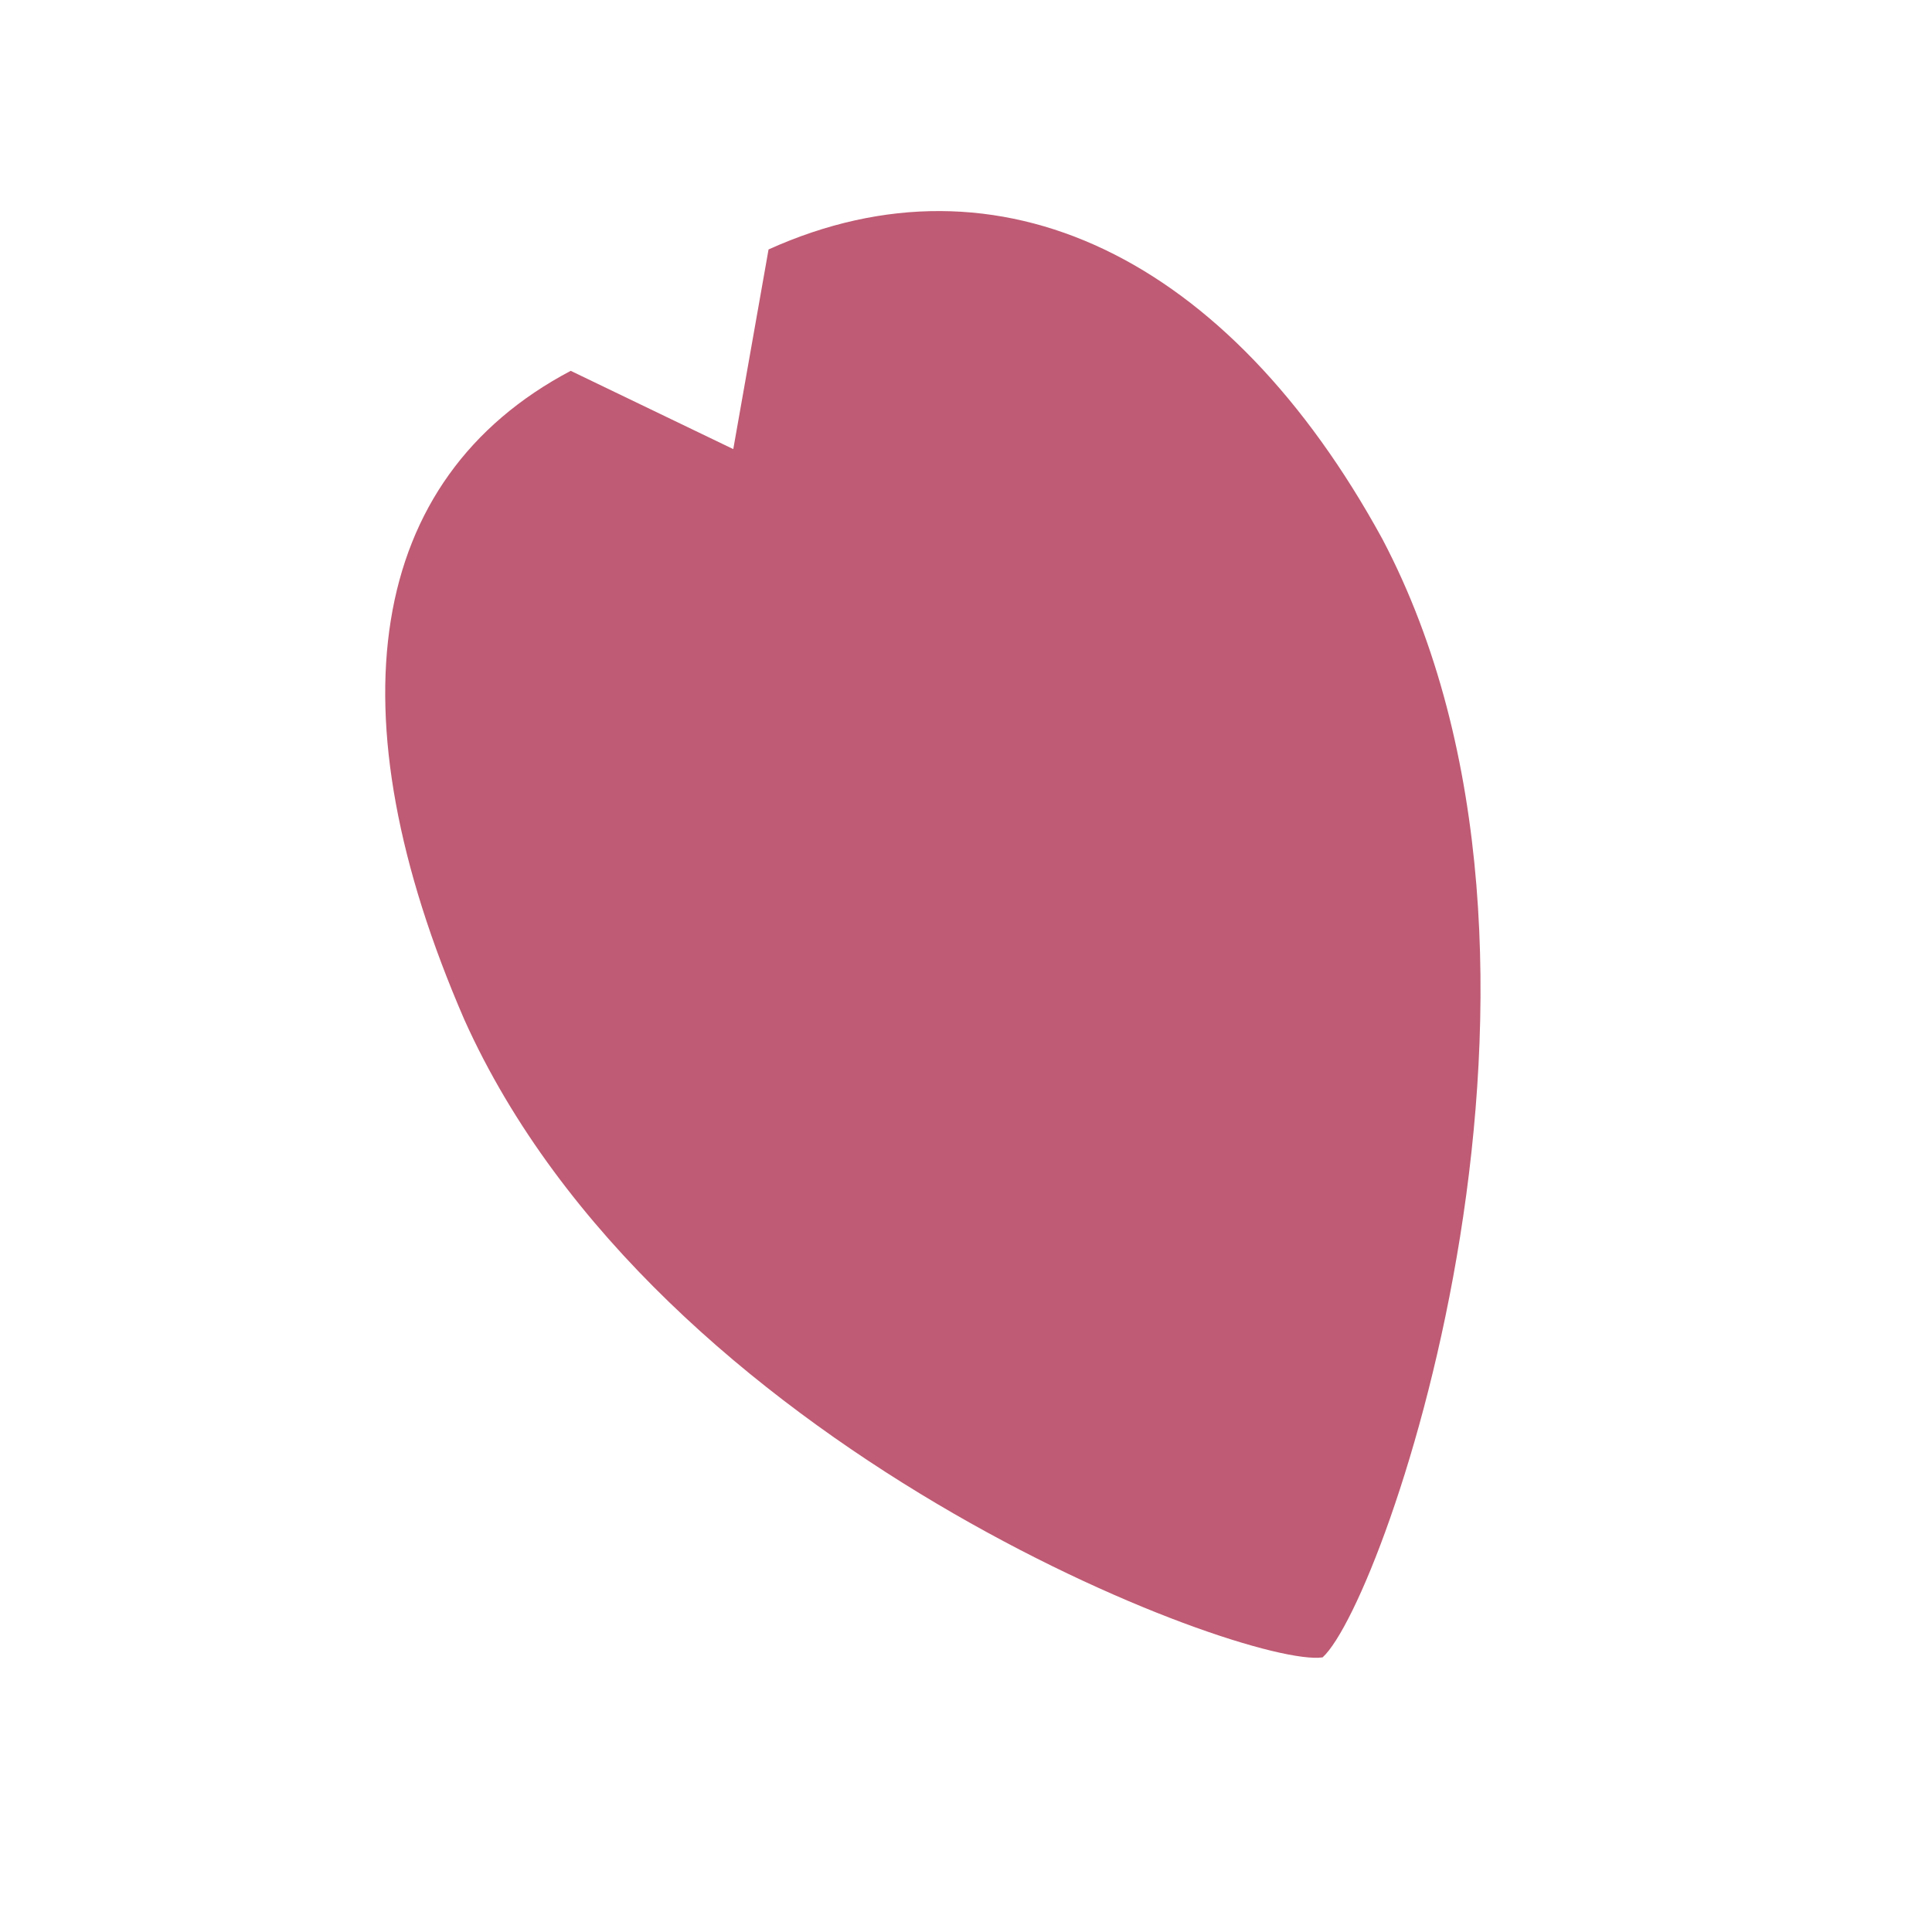
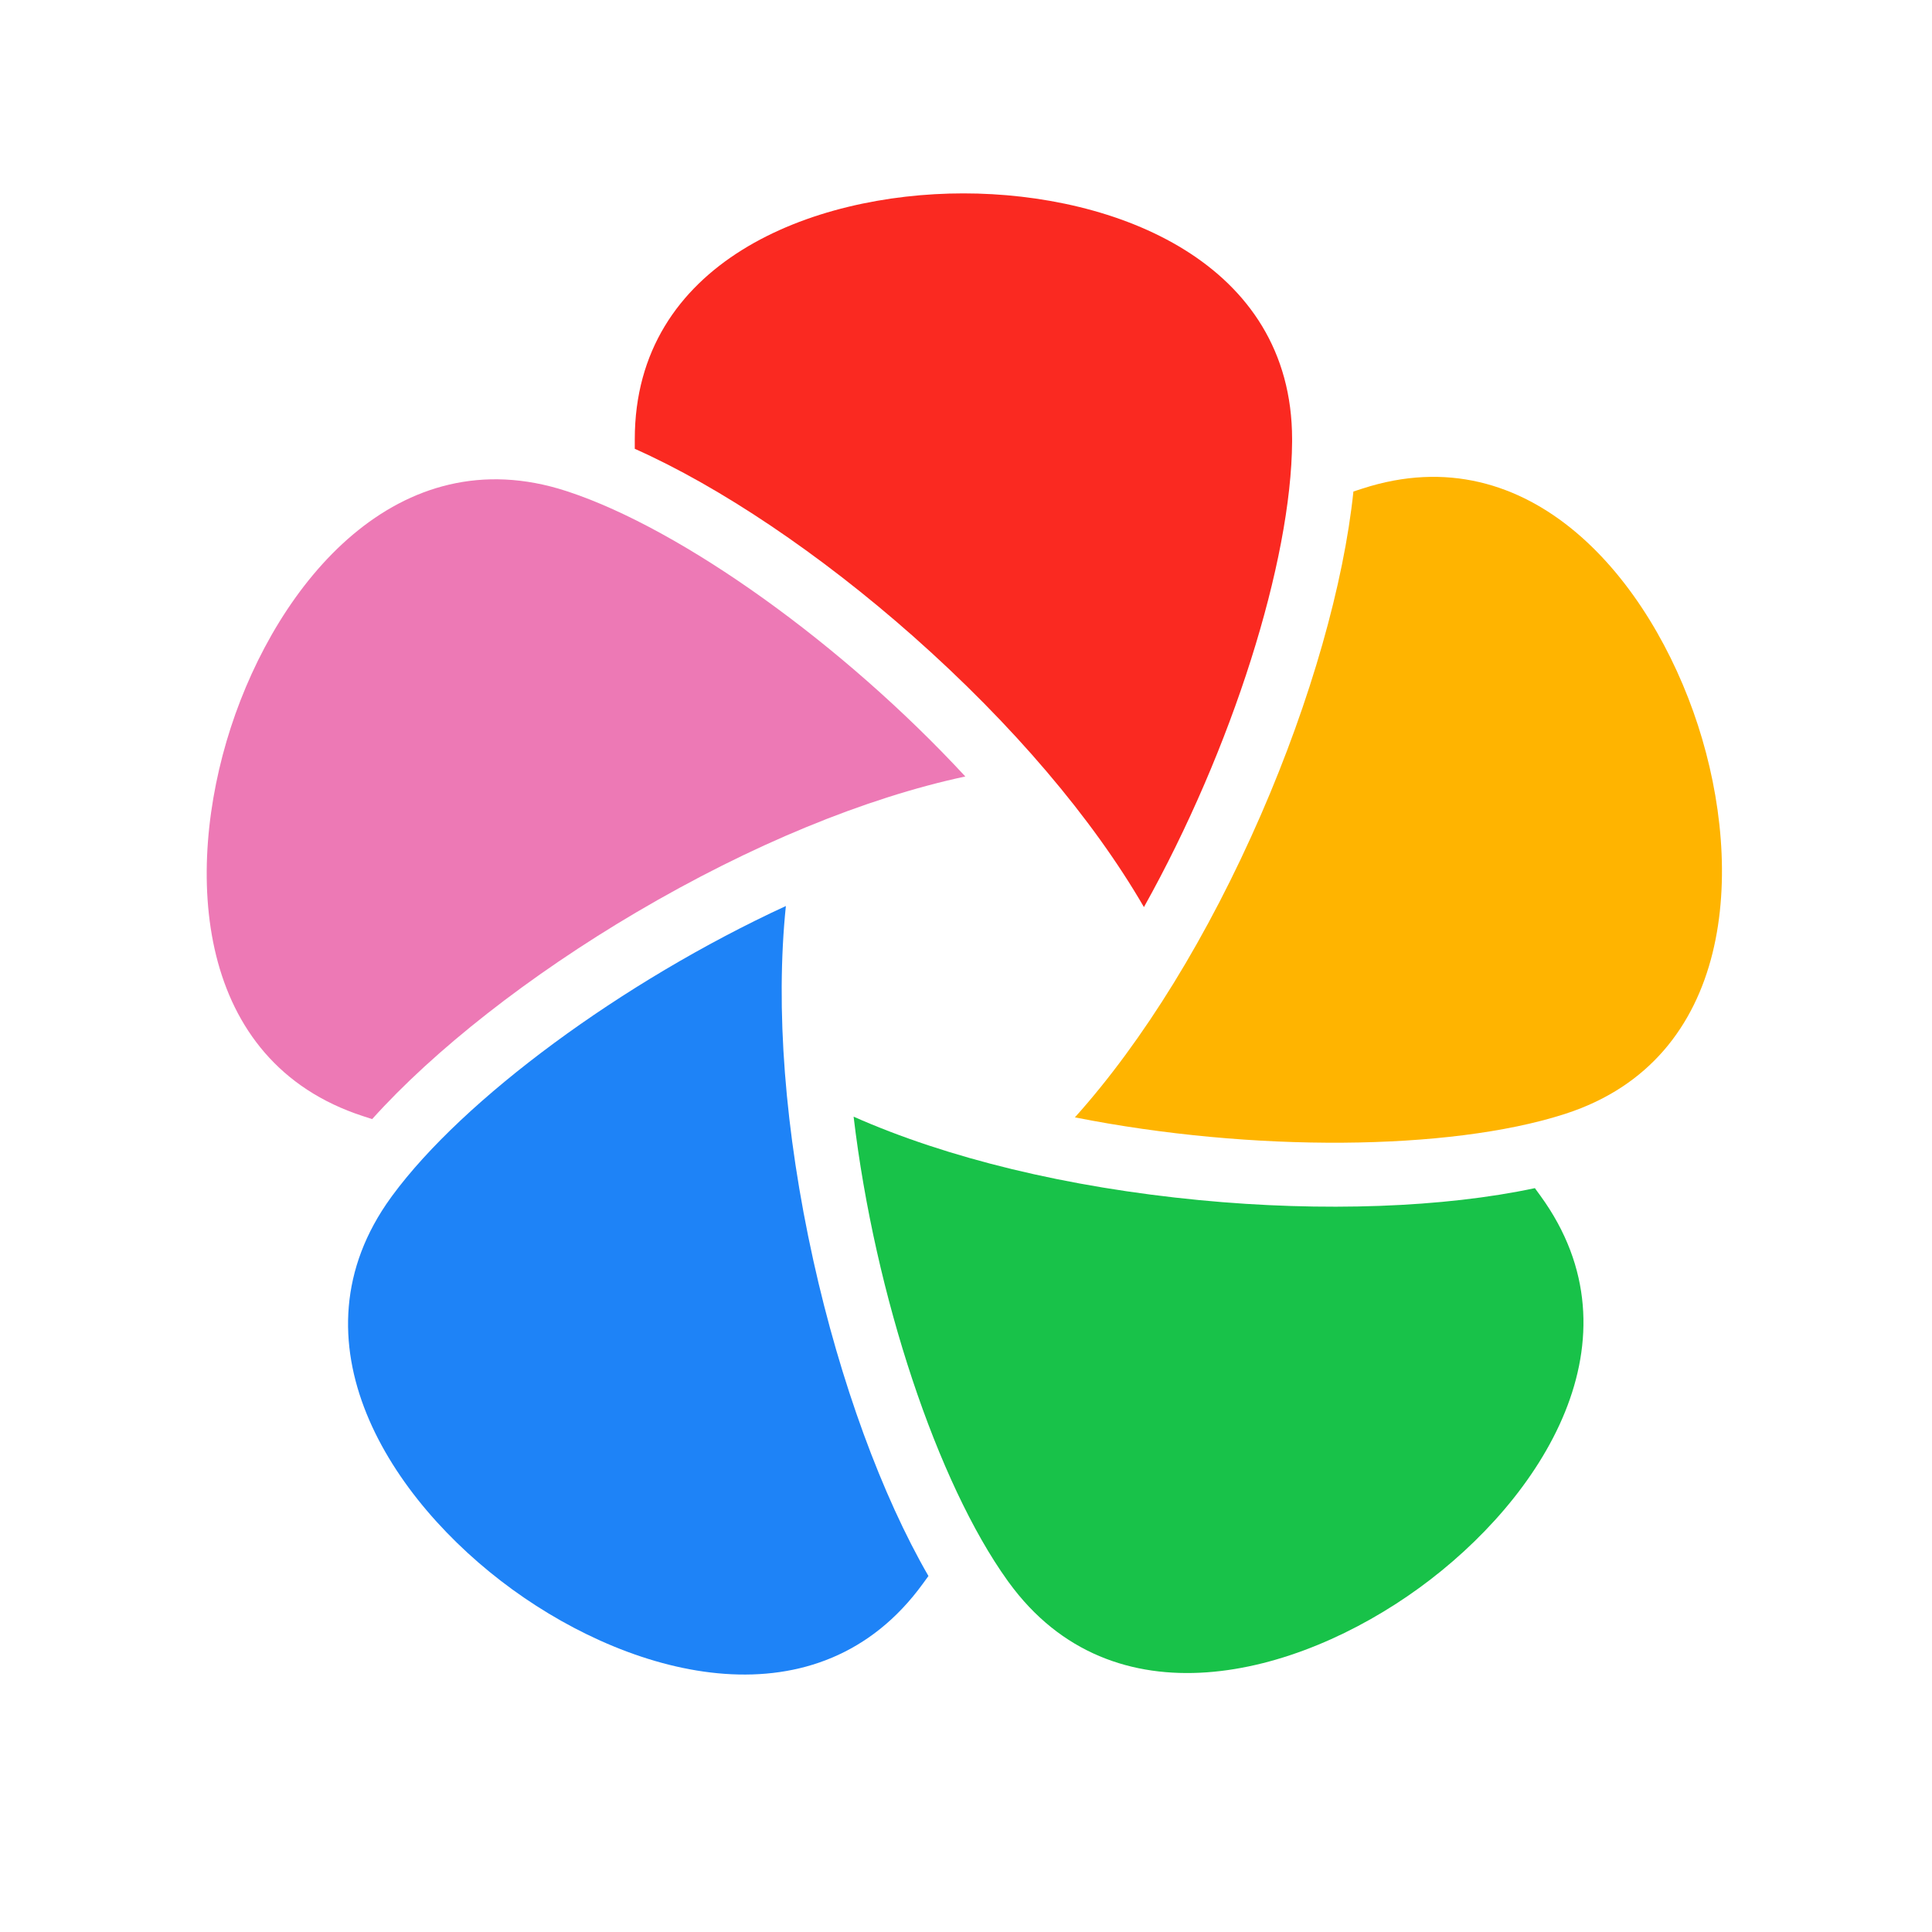
<svg xmlns="http://www.w3.org/2000/svg" width="35" height="35" viewBox="0 0 35 35" fill="none">
-   <path fill="#bf5b74" d="M23.960 30.025C25.105 28.986 29.101 17.469 25.041 9.761C22.254 4.662 18.108 2.629 13.923 4.519L13.284 8.136L10.339 6.718C6.637 8.674 5.992 12.894 8.412 18.472C11.903 26.245 22.557 30.228 23.960 30.025Z" />
+   <g transform="translate(-0.9186 -0.9186) scale(0.046512)">
+     <path fill="#FA2921" d="M375.48,267.63c38.64,34.21,69.78,70.87,89.82,105.42c34.42-61.56,57.42-134.71,57.71-181.3   c0-0.33,0-0.63,0-0.91c0-68.94-68.77-95.77-128.01-95.77s-128.01,26.83-128.01,95.77c0,0.94,0,2.2,0,3.72   C300.01,209.24,339.15,235.47,375.48,267.63z" />
+     <path fill="#ED79B5" d="M164.7,455.63c24.15-26.87,61.2-55.99,103.01-80.61c44.48-26.18,88.97-44.47,128.02-52.84   c-47.91-51.76-110.37-96.24-154.6-110.91c-0.31-0.1-0.6-0.19-0.86-0.28c-65.57-21.3-112.34,35.81-130.64,92.15   c-18.3,56.34-14.04,130.04,51.53,151.34C162.05,454.77,163.25,455.16,164.7,455.63z" />
+     <path fill="#FFB400" d="M681.07,302.19c-18.3-56.34-65.07-113.45-130.64-92.15c-0.9,0.29-2.1,0.68-3.54,1.15   c-3.75,35.93-16.6,81.27-35.96,125.76c-20.59,47.32-45.84,88.27-72.51,118c69.18,13.72,145.86,12.98,190.26-1.14   c0.31-0.1,0.6-0.2,0.86-0.28C695.11,432.22,699.37,358.52,681.07,302.19z" />
+     <path fill="#1E83F7" d="M336.54,510.71c-11.15-50.39-14.8-98.36-10.7-138.08c-64.03,29.57-125.63,75.23-153.26,112.76   c-0.19,0.26-0.37,0.51-0.53,0.73c-40.52,55.78-0.66,117.91,47.27,152.72c47.92,34.82,119.33,53.54,159.86-2.24   c0.56-0.76,1.3-1.78,2.19-3.01C363.28,602.32,347.02,558.08,336.54,510.71z" />
+     <path fill="#18C249" d="M617.57,482.52c-35.33,7.54-82.42,9.33-130.72,4.66c-51.37-4.96-98.11-16.32-134.63-32.5   c8.33,70.03,32.73,142.73,59.88,180.6c0.19,0.26,0.37,0.51,0.53,0.73c40.52,55.78,111.93,37.06,159.86,2.24   c47.92-34.82,87.79-96.95,47.27-152.72C619.2,484.77,618.46,483.75,617.57,482.52z" />
+   </g>
</svg>
